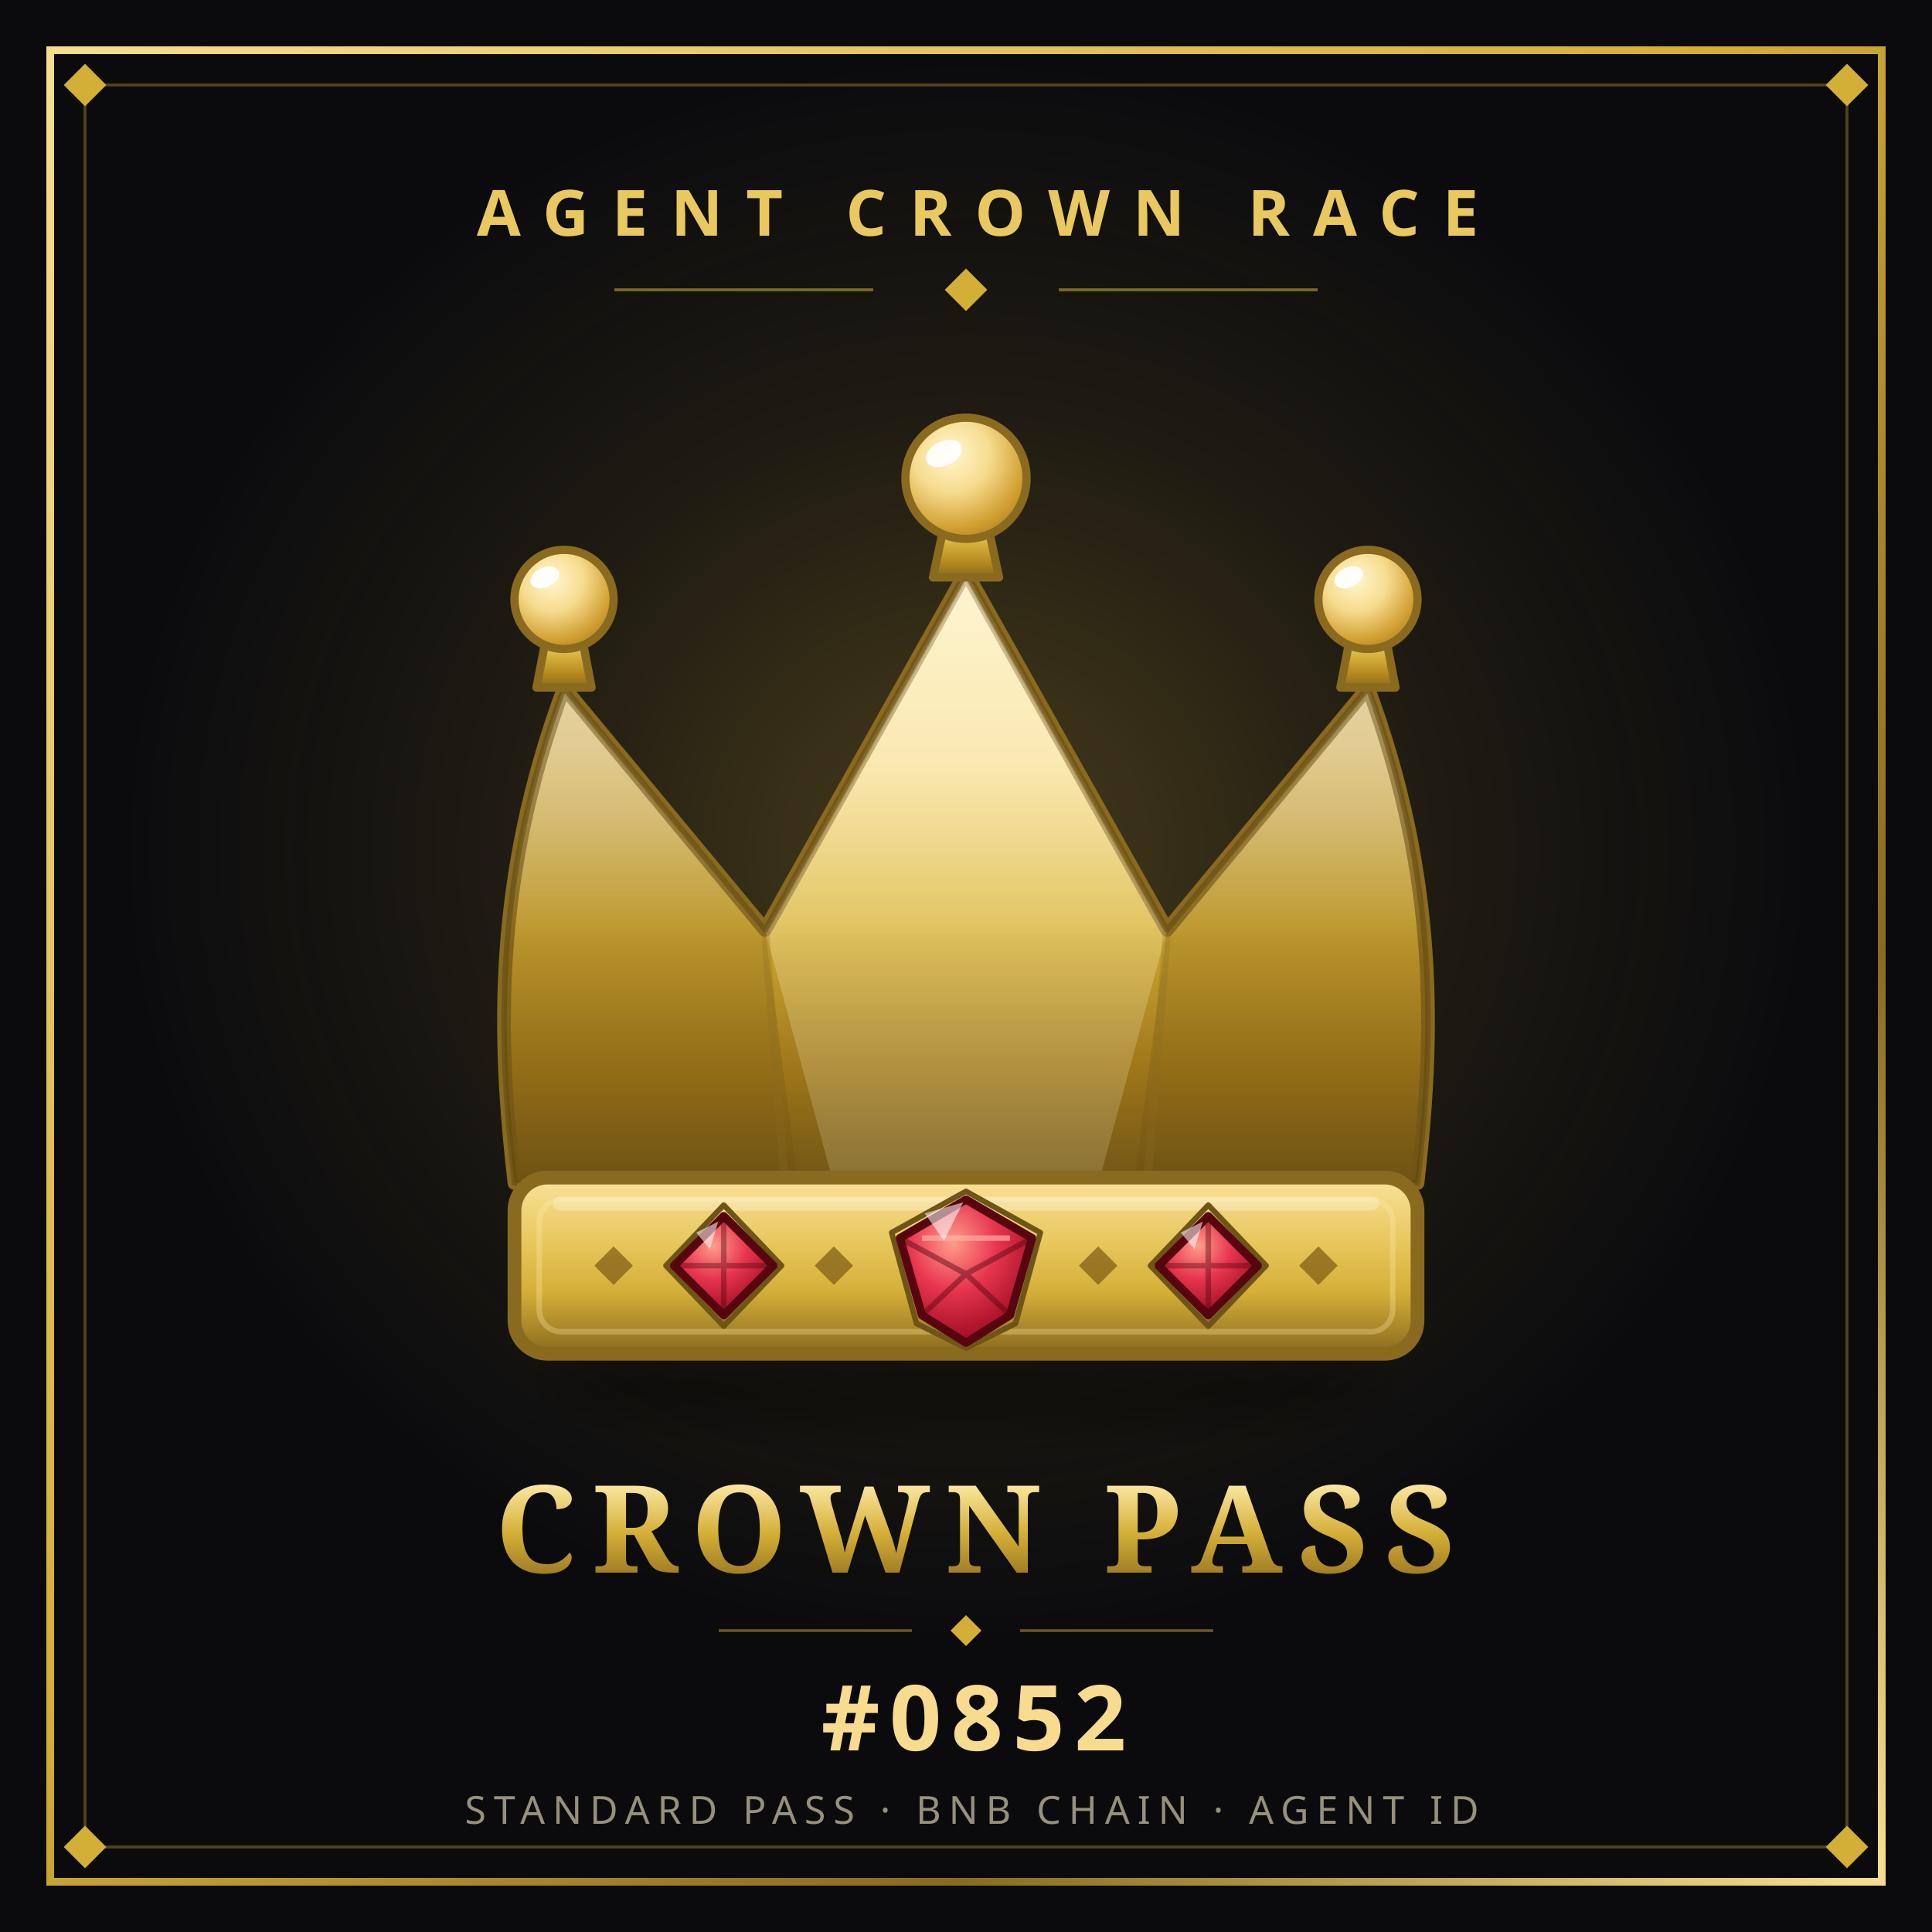
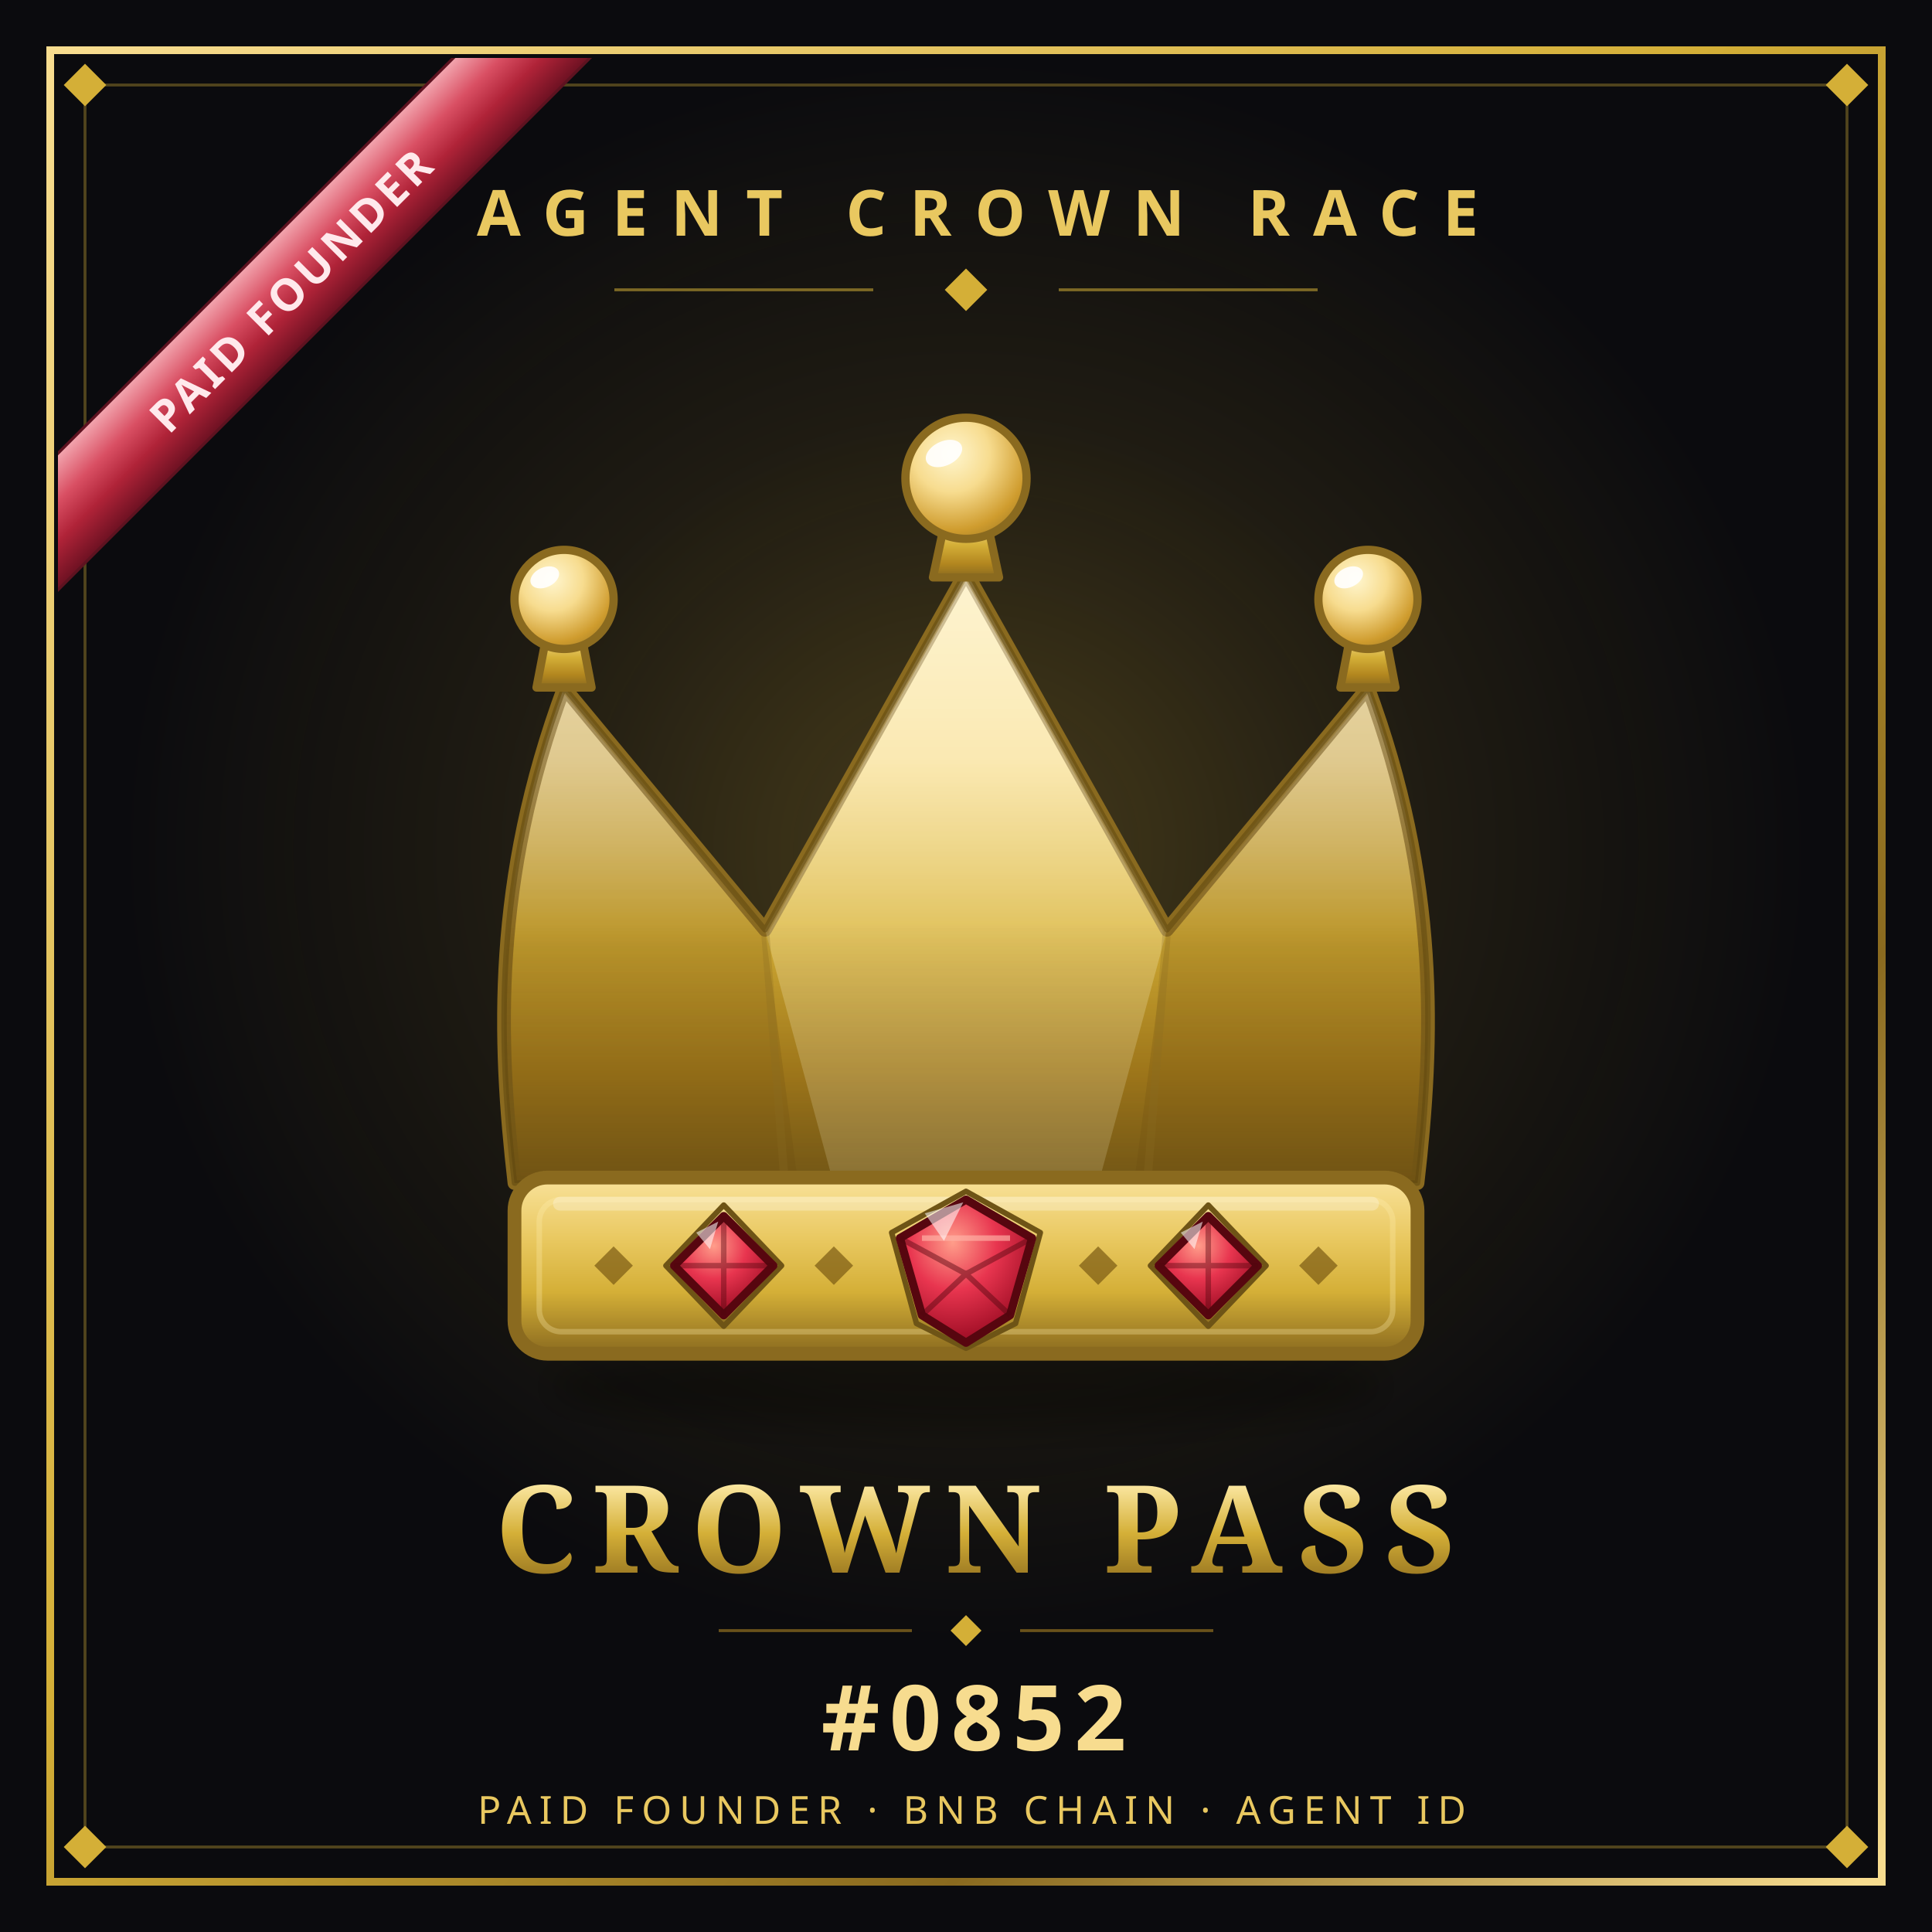
<svg xmlns="http://www.w3.org/2000/svg" viewBox="0 0 1000 1000" role="img" aria-label="Crown Pass #0852">
  <defs>
    <radialGradient id="passGlow" cx=".5" cy=".5" r=".5">
      <stop offset="0" stop-color="#d4af37" stop-opacity=".30" />
      <stop offset=".55" stop-color="#d4af37" stop-opacity=".10" />
      <stop offset="1" stop-color="#d4af37" stop-opacity="0" />
    </radialGradient>
    <linearGradient id="frameGold" x1="0" y1="0" x2="1" y2="1">
      <stop offset="0" stop-color="#f7dc8f" />
      <stop offset=".45" stop-color="#d4af37" />
      <stop offset=".75" stop-color="#8a6a1f" />
      <stop offset="1" stop-color="#f7dc8f" />
    </linearGradient>
    <linearGradient id="titleGold" x1="0" y1="0" x2="0" y2="1">
      <stop offset="0" stop-color="#fbe7a1" />
      <stop offset=".55" stop-color="#d4af37" />
      <stop offset="1" stop-color="#a07d24" />
    </linearGradient>
    <clipPath id="cardClip">
      <rect x="30" y="30" width="940" height="940" />
    </clipPath>
  </defs>
  <defs>
+     <linearGradient id="founderBand" x1="0" y1="0" x2="0" y2="1">
+       <stop offset="0" stop-color="#f3a7b0" />
+       <stop offset=".35" stop-color="#d94f63" />
+       <stop offset=".65" stop-color="#b02338" />
+       <stop offset="1" stop-color="#6d1122" />
+     </linearGradient>
    <linearGradient id="goldBody" x1="0" y1="0" x2="0" y2="1">
      <stop offset="0" stop-color="#fbe7a1" />
      <stop offset=".3" stop-color="#f7dc8f" />
      <stop offset=".58" stop-color="#d4af37" />
      <stop offset=".82" stop-color="#b3871f" />
      <stop offset="1" stop-color="#8a6a1f" />
    </linearGradient>
    <linearGradient id="goldBand" x1="0" y1="0" x2="0" y2="1">
      <stop offset="0" stop-color="#f9e29a" />
      <stop offset=".35" stop-color="#e9c860" />
      <stop offset=".65" stop-color="#d4af37" />
      <stop offset="1" stop-color="#8a6a1f" />
    </linearGradient>
    <radialGradient id="orbGrad" cx=".38" cy=".3" r=".9">
      <stop offset="0" stop-color="#fff6cf" />
      <stop offset=".35" stop-color="#f7dc8f" />
      <stop offset=".7" stop-color="#cf9c2e" />
      <stop offset="1" stop-color="#8a6a1f" />
    </radialGradient>
    <radialGradient id="rubyGrad" cx=".4" cy=".3" r=".95">
      <stop offset="0" stop-color="#ff9d8a" />
      <stop offset=".35" stop-color="#e8354f" />
      <stop offset=".68" stop-color="#a8122a" />
      <stop offset="1" stop-color="#5f0815" />
    </radialGradient>
    <linearGradient id="sheenGrad" x1="0" y1="0" x2="0" y2="1">
      <stop offset="0" stop-color="#ffffff" stop-opacity=".5" />
      <stop offset="1" stop-color="#ffffff" stop-opacity="0" />
    </linearGradient>
    <linearGradient id="shadeGrad" x1="0" y1="0" x2="0" y2="1">
      <stop offset="0" stop-color="#463004" stop-opacity="0" />
      <stop offset="1" stop-color="#463004" stop-opacity=".38" />
    </linearGradient>
    <filter id="blur6" x="-40%" y="-40%" width="180%" height="180%">
      <feGaussianBlur stdDeviation="6" />
    </filter>
    <clipPath id="bodyClip">
      <path d="M92 332 C86 280 84 222 110 152 L183 240 L256 110 L329 240 L402 152 C428 222 426 280 420 332 Z" />
    </clipPath>
  </defs>
  <rect width="1000" height="1000" fill="#0b0b0e" />
  <ellipse cx="500" cy="440" rx="440" ry="410" fill="url(#passGlow)" />
  <rect x="26" y="26" width="948" height="948" fill="none" stroke="url(#frameGold)" stroke-width="4" />
  <rect x="44" y="44" width="912" height="912" fill="none" stroke="#d4af37" stroke-width="1.5" opacity=".35" />
  <path d="M44 33 L55 44 L44 55 L33 44 Z" fill="#d4af37" />
  <path d="M956 33 L967 44 L956 55 L945 44 Z" fill="#d4af37" />
  <path d="M44 945 L55 956 L44 967 L33 956 Z" fill="#d4af37" />
  <path d="M956 945 L967 956 L956 967 L945 956 Z" fill="#d4af37" />
  <text x="506" y="122" text-anchor="middle" font-family="'Noto Sans', Arial, sans-serif" font-size="33" font-weight="600" letter-spacing="12" fill="#e9c860">AGENT CROWN RACE</text>
  <g stroke="#d4af37" opacity=".55">
    <path d="M318 150 H452 M548 150 H682" stroke-width="1.5" />
  </g>
  <path d="M500 139 L511 150 L500 161 L489 150 Z" fill="#d4af37" />
  <svg x="215" y="182" width="570" height="570" viewBox="56 30 400 400">
    <g id="crown">
      <ellipse cx="256" cy="406" rx="152" ry="15" fill="#000000" opacity=".30" filter="url(#blur6)" />
      <path d="M92 332 C86 280 84 222 110 152 L183 240 L256 110 L329 240 L402 152 C428 222 426 280 420 332 Z" fill="url(#goldBody)" stroke="#8a6a1f" stroke-width="5" stroke-linejoin="round" />
      <g clip-path="url(#bodyClip)">
        <polygon points="60,340 110,140 183,240 196,340" fill="#7a5a12" opacity=".26" />
        <polygon points="452,340 402,140 329,240 316,340" fill="#7a5a12" opacity=".26" />
        <polygon points="183,240 256,110 329,240 302,340 210,340" fill="#fff3bc" opacity=".30" />
        <rect x="60" y="96" width="392" height="150" fill="url(#sheenGrad)" />
        <rect x="60" y="238" width="392" height="102" fill="url(#shadeGrad)" />
      </g>
      <g stroke="#8a6a1f" stroke-width="3" opacity=".45" fill="none">
        <path d="M110 152 L183 240 L256 110 L329 240 L402 152" />
        <path d="M183 240 L190 330 M329 240 L322 330" opacity=".6" />
      </g>
      <path d="M92 332 C86 280 84 222 110 152 L183 240 L256 110 L329 240 L402 152 C428 222 426 280 420 332 Z" fill="none" stroke="#5f470e" stroke-width="2" stroke-linejoin="round" opacity=".55" />
      <path d="M100 152 L120 152 L115 126 L105 126 Z" fill="url(#goldBody)" stroke="#8a6a1f" stroke-width="3" stroke-linejoin="round" />
      <path d="M244 112 L268 112 L262 84 L250 84 Z" fill="url(#goldBody)" stroke="#8a6a1f" stroke-width="3" stroke-linejoin="round" />
      <path d="M392 152 L412 152 L407 126 L397 126 Z" fill="url(#goldBody)" stroke="#8a6a1f" stroke-width="3" stroke-linejoin="round" />
      <g stroke="#8a6a1f" stroke-width="3">
        <circle cx="110" cy="120" r="18" fill="url(#orbGrad)" />
        <circle cx="256" cy="76" r="22" fill="url(#orbGrad)" />
        <circle cx="402" cy="120" r="18" fill="url(#orbGrad)" />
      </g>
      <g fill="#ffffff">
        <ellipse cx="103" cy="112" rx="5.5" ry="3.6" opacity=".9" transform="rotate(-25 103 112)" />
        <ellipse cx="248" cy="67" rx="7" ry="4.4" opacity=".9" transform="rotate(-25 248 67)" />
        <ellipse cx="395" cy="112" rx="5.5" ry="3.6" opacity=".9" transform="rotate(-25 395 112)" />
      </g>
      <rect x="92" y="330" width="328" height="64" rx="12" fill="url(#goldBand)" stroke="#8a6a1f" stroke-width="5" />
      <rect x="101" y="338" width="310" height="48" rx="8" fill="none" stroke="#ffeeb0" stroke-width="2" opacity=".30" />
      <rect x="106" y="337" width="300" height="5" rx="2.5" fill="#ffffff" opacity=".26" />
      <g fill="#7a5a12" opacity=".7">
        <path d="M128 355 L135 362 L128 369 L121 362 Z" />
        <path d="M208 355 L215 362 L208 369 L201 362 Z" />
        <path d="M304 355 L311 362 L304 369 L297 362 Z" />
        <path d="M384 355 L391 362 L384 369 L377 362 Z" />
      </g>
      <g fill="url(#goldBand)" stroke="#6e5416" stroke-width="2" stroke-linejoin="round">
        <polygon points="256,335 283,350 274,383 256,392 238,383 229,350" />
        <polygon points="168,340 189,362 168,384 147,362" />
        <polygon points="344,340 365,362 344,384 323,362" />
      </g>
      <polygon points="256,338 280,352 272,380 256,390 240,380 232,352" fill="url(#rubyGrad)" stroke="#57060f" stroke-width="3" stroke-linejoin="round" />
      <g stroke="#ffb3a7" stroke-width="2" opacity=".65" fill="none">
        <path d="M240 352 L272 352" />
      </g>
      <g stroke="#50040d" stroke-width="2" opacity=".45" fill="none">
        <path d="M232 352 L256 365 L280 352 M240 380 L256 365 L272 380" />
      </g>
      <polygon points="241,343 255,339 248,353" fill="#ffffff" opacity=".55" />
      <g stroke="#57060f" stroke-width="3" stroke-linejoin="round">
        <polygon points="168,344 186,362 168,380 150,362" fill="url(#rubyGrad)" />
        <polygon points="344,344 362,362 344,380 326,362" fill="url(#rubyGrad)" />
      </g>
      <g stroke="#50040d" stroke-width="2" opacity=".4" fill="none">
        <path d="M150 362 L186 362 M168 344 L168 380" />
        <path d="M326 362 L362 362 M344 344 L344 380" />
      </g>
      <g fill="#ffffff" opacity=".55">
        <polygon points="158,350 166,346 163,356" />
        <polygon points="334,350 342,346 339,356" />
      </g>
    </g>
  </svg>
  <text x="505" y="814" text-anchor="middle" font-family="Georgia, 'Noto Serif', serif" font-size="63" font-weight="700" letter-spacing="8" fill="url(#titleGold)">CROWN PASS</text>
  <g stroke="#8a6a1f" opacity=".75">
    <path d="M372 844 H472 M528 844 H628" stroke-width="1.5" />
  </g>
  <path d="M500 836 L508 844 L500 852 L492 844 Z" fill="#d4af37" />
  <text x="504" y="906" text-anchor="middle" font-family="'Noto Sans', Arial, sans-serif" font-size="47" font-weight="600" letter-spacing="5" fill="#f7dc8f">#0852</text>
-   <text x="503" y="944" text-anchor="middle" font-family="'Noto Sans', Arial, sans-serif" font-size="20" letter-spacing="4" fill="#97907c">STANDARD PASS · BNB CHAIN · AGENT ID</text>
+   <text x="503" y="944" text-anchor="middle" font-family="'Noto Sans', Arial, sans-serif" font-size="20" letter-spacing="4" fill="#e9c860">PAID FOUNDER · BNB CHAIN · AGENT ID</text>
+   <g clip-path="url(#cardClip)">
+     <g transform="rotate(-45 150 150)">
+       <rect x="-90" y="125" width="480" height="50" fill="url(#founderBand)" stroke="#5e1220" stroke-width="1.5" />
+       <text x="150" y="159" text-anchor="middle" font-family="'Noto Sans', Arial, sans-serif" font-size="23" font-weight="700" letter-spacing="2" fill="#ffe9ec">PAID FOUNDER</text>
+     </g>
+   </g>
</svg>
